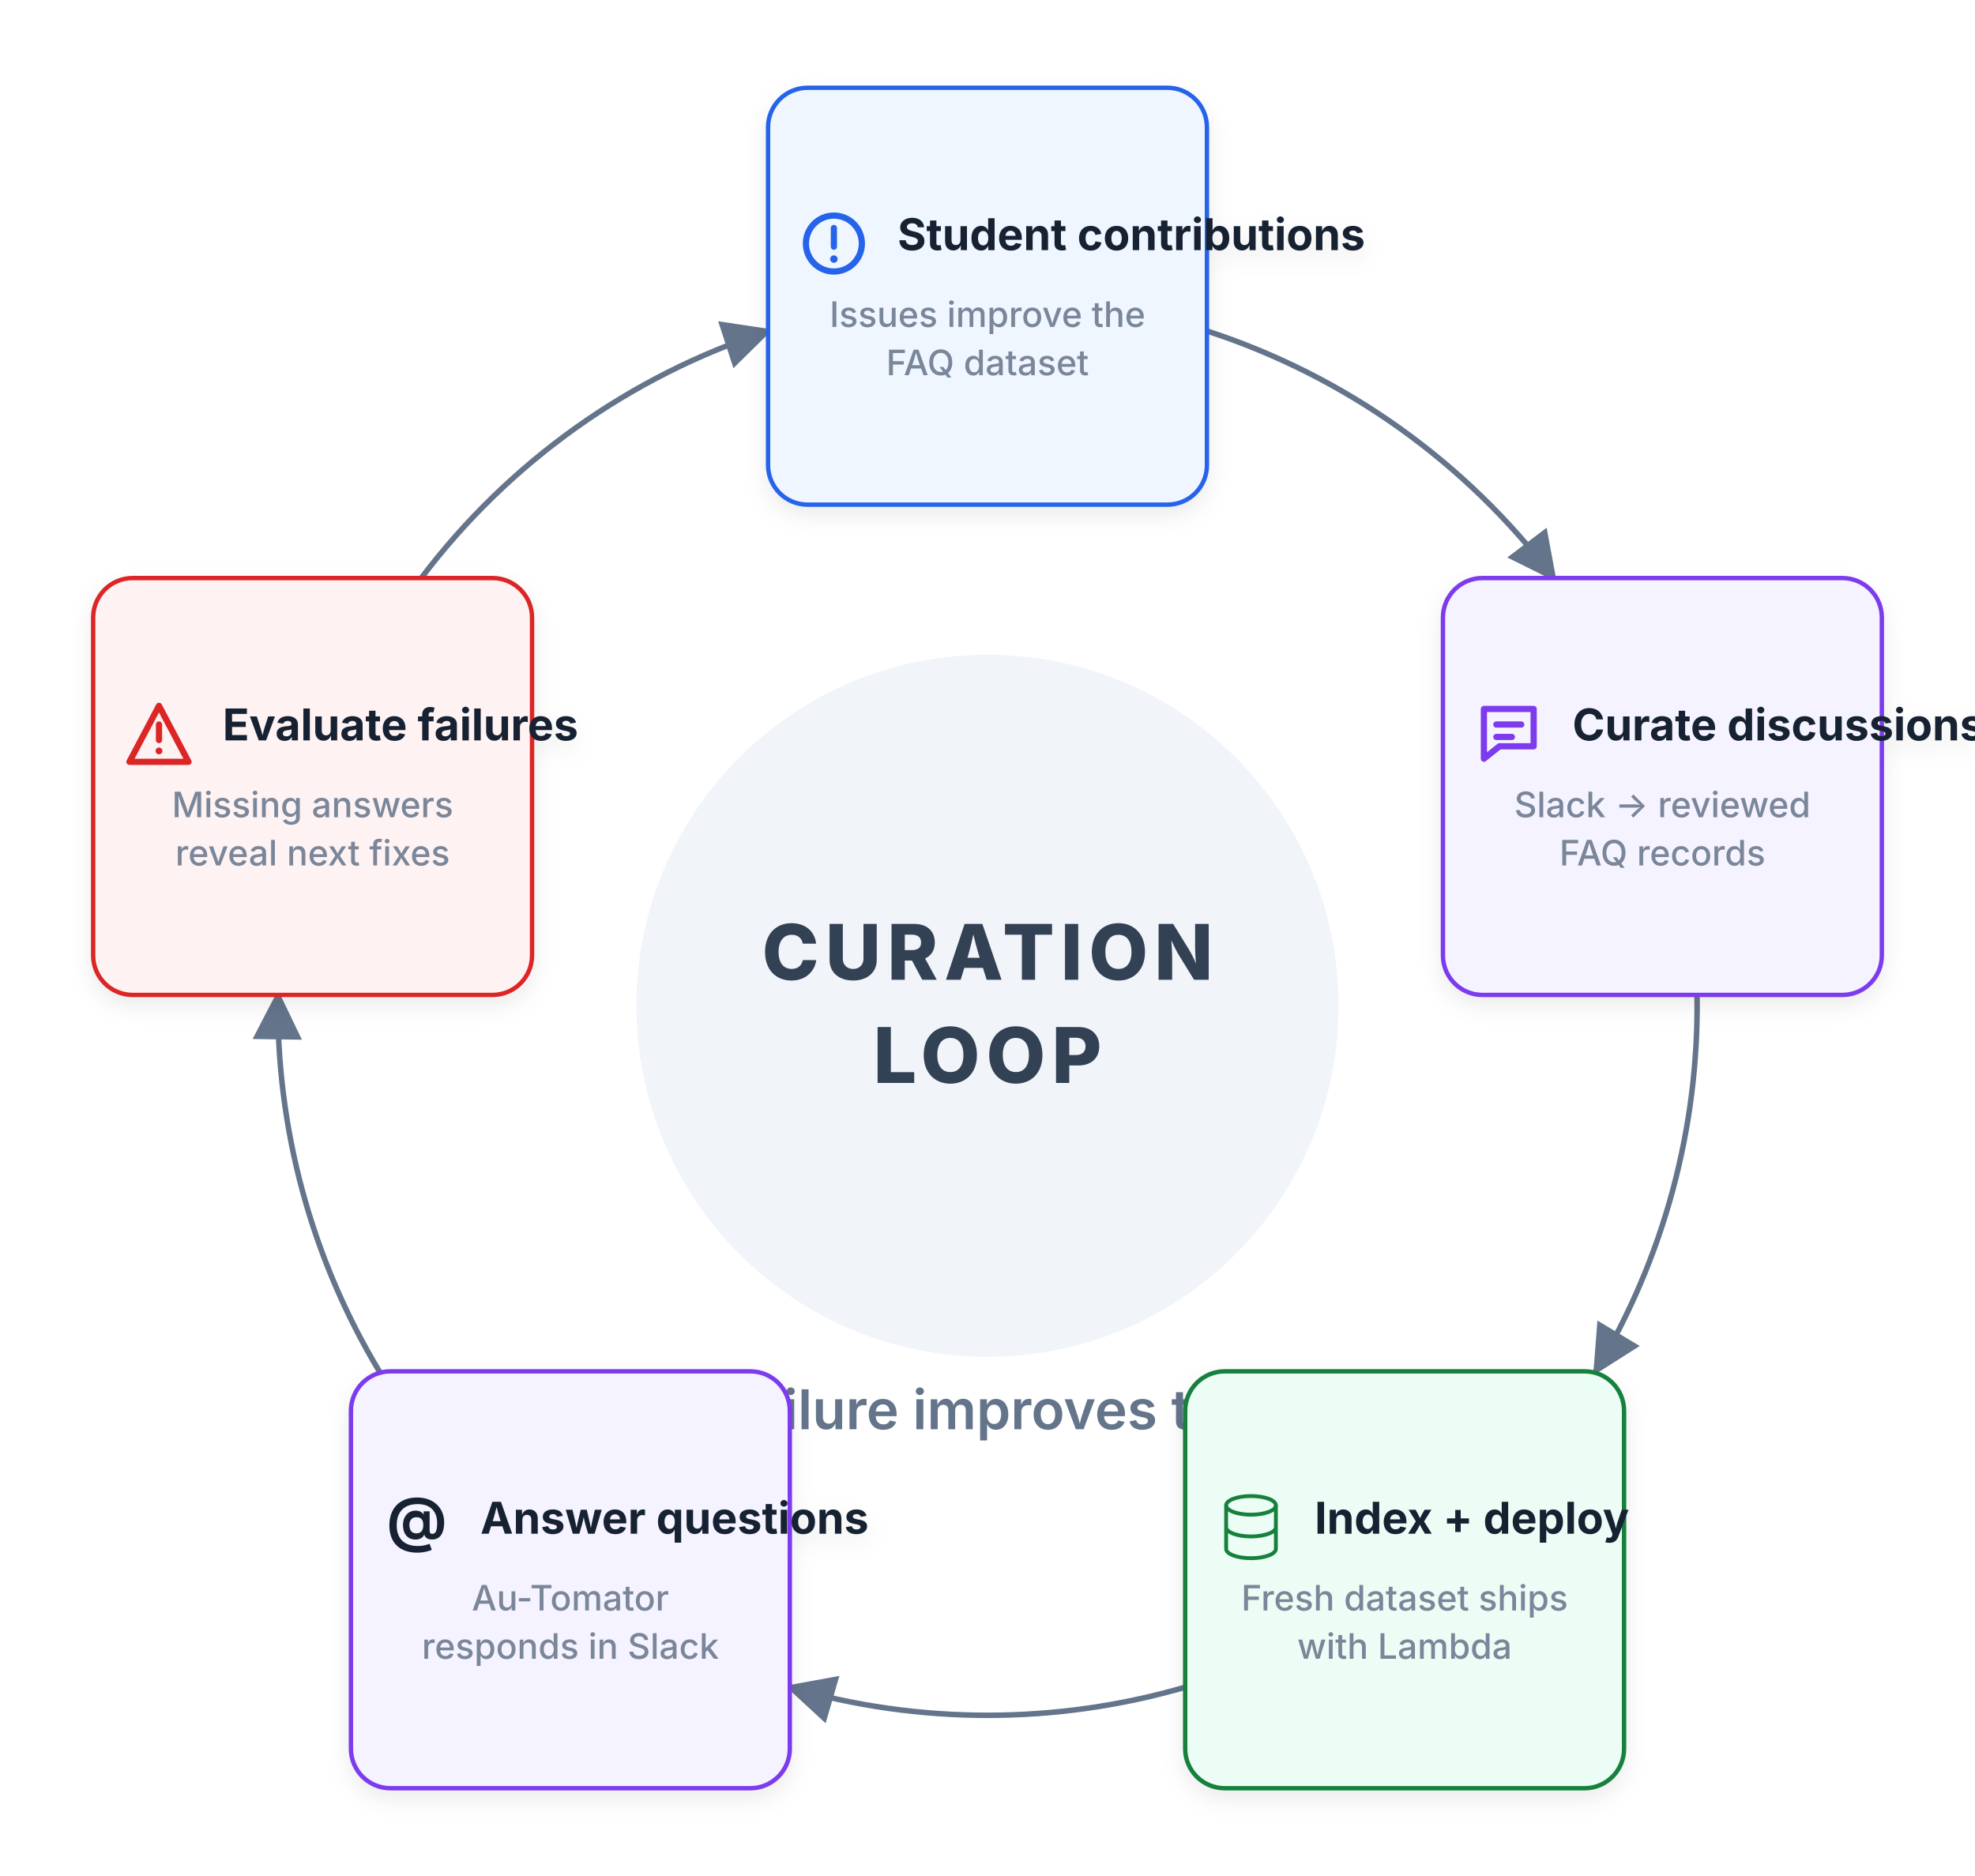
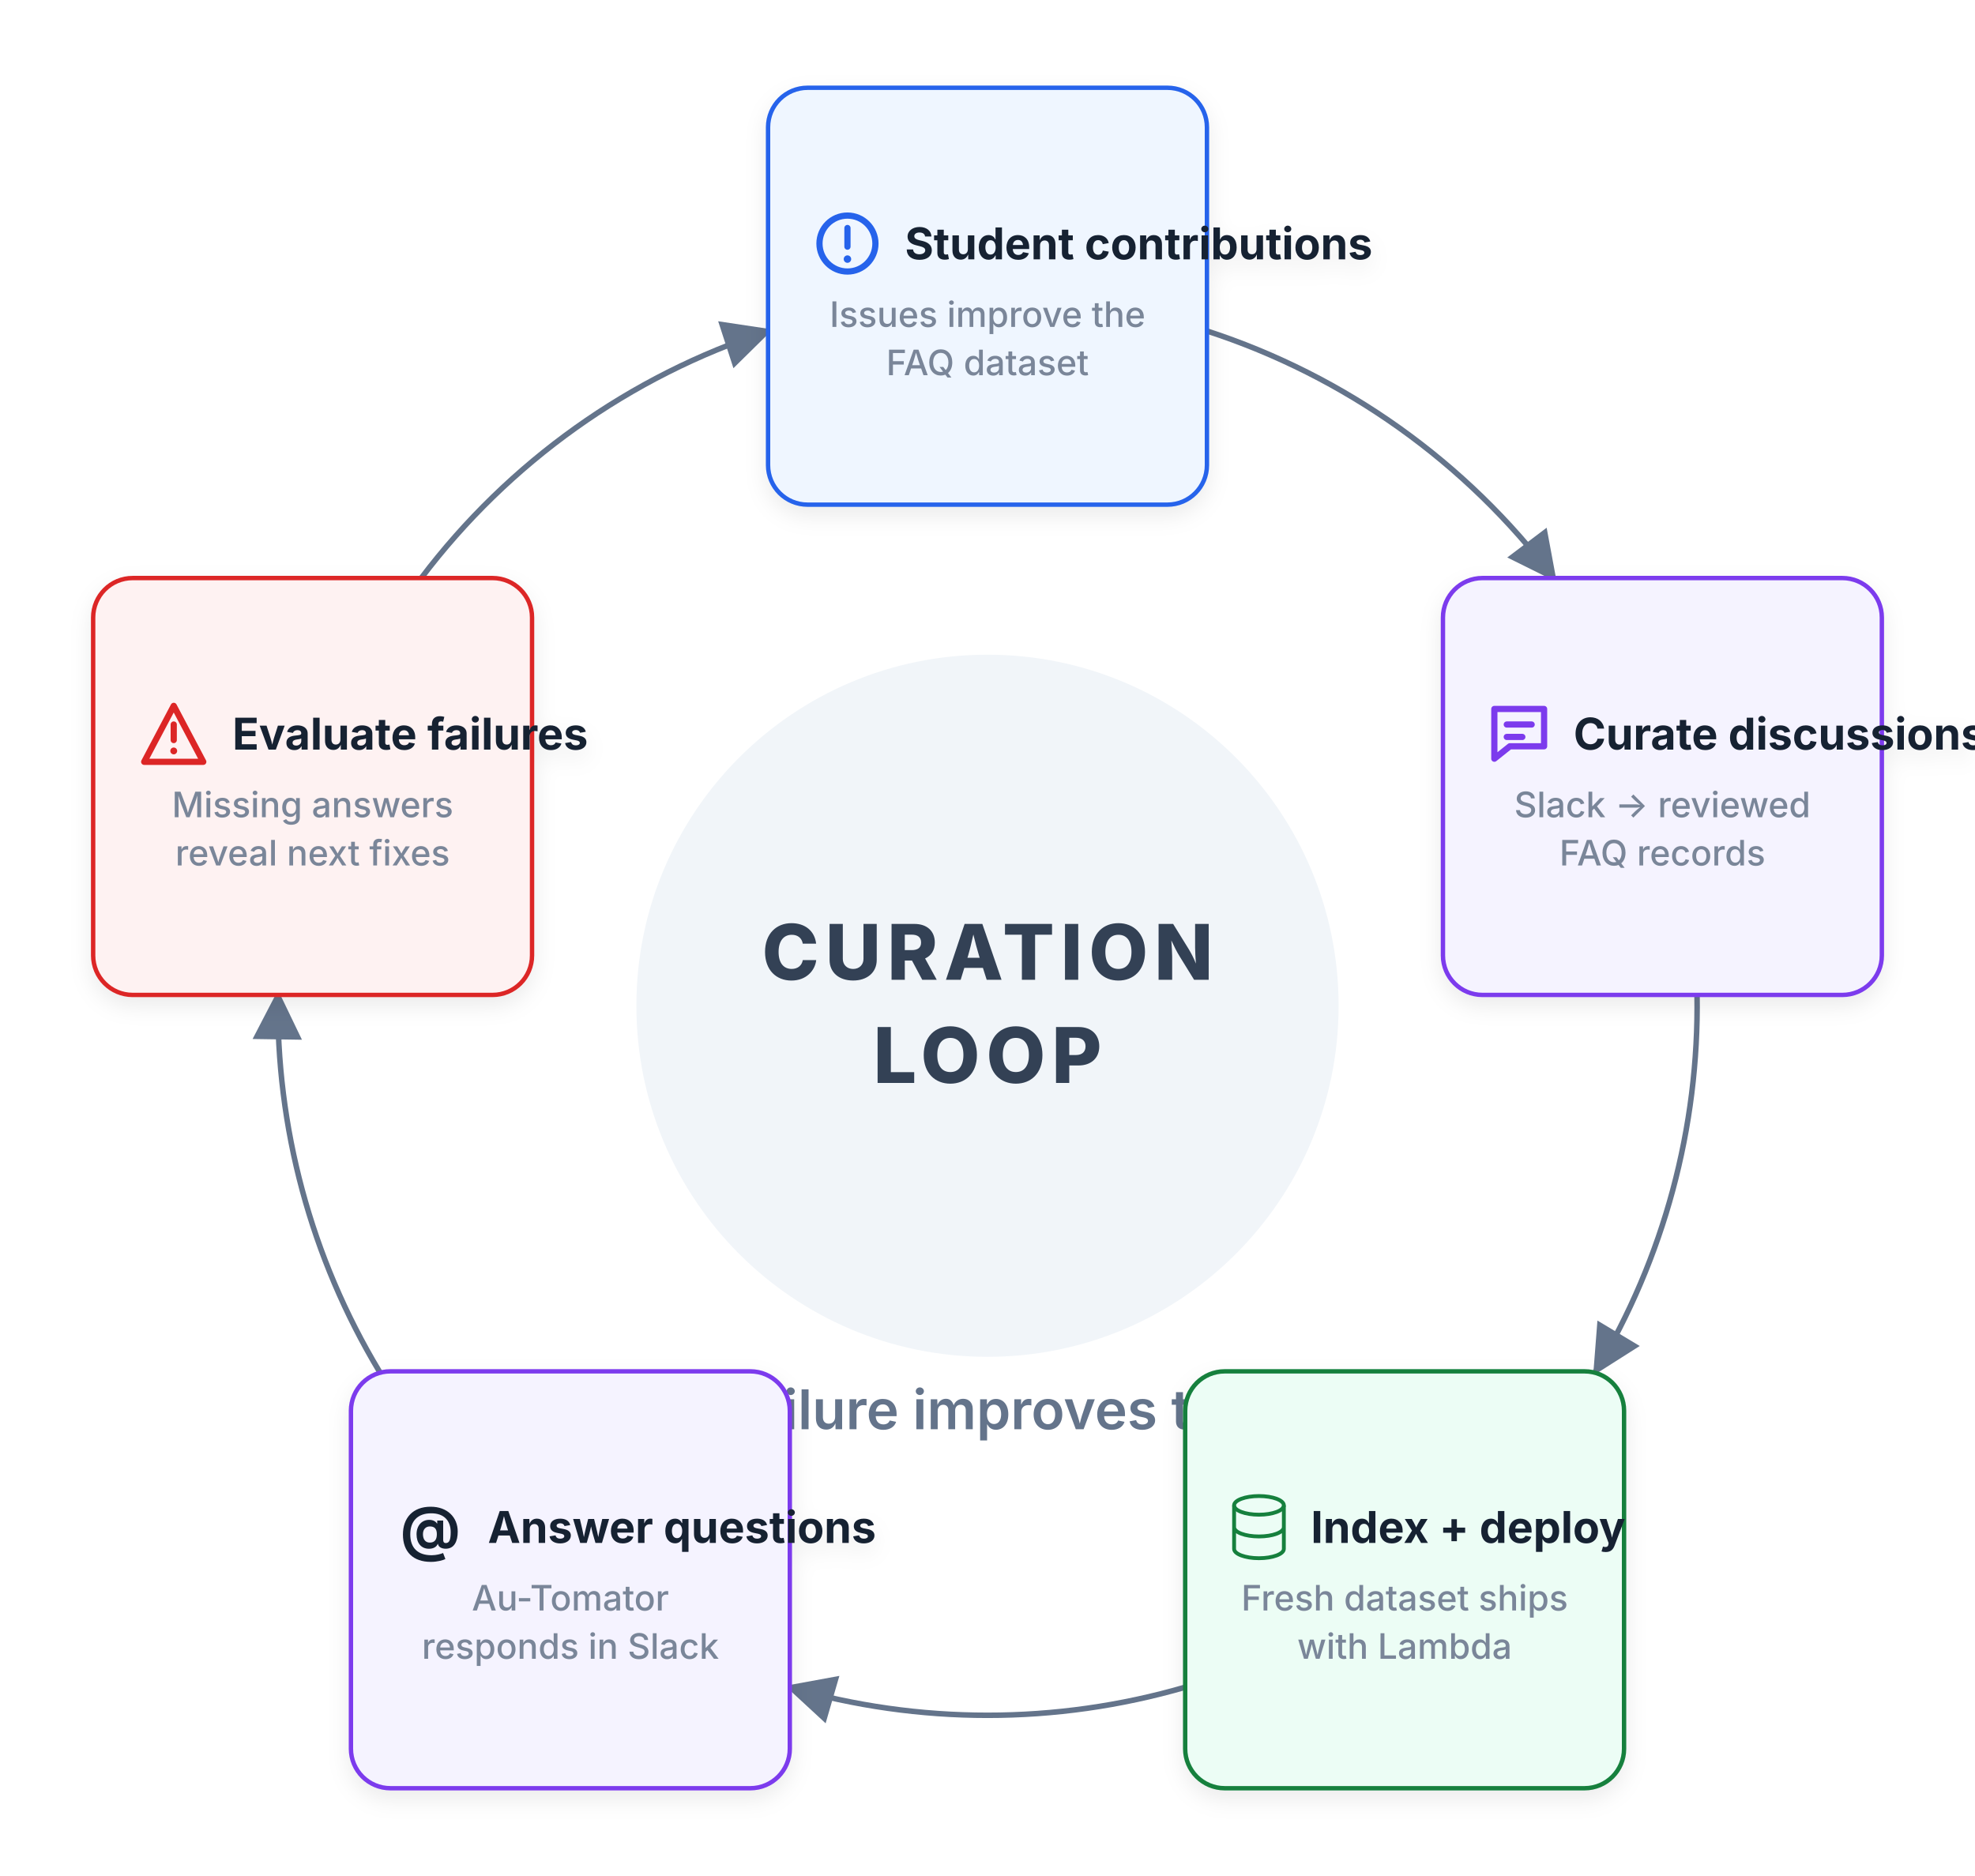
<svg xmlns="http://www.w3.org/2000/svg" width="900" height="855" viewBox="0 0 900 855" role="img" aria-labelledby="title desc">
  <defs>
    <filter id="shadow" x="-20%" y="-20%" width="140%" height="150%">
      <feDropShadow dx="0" dy="4" stdDeviation="5" flood-color="#0f172a" flood-opacity="0.08" />
    </filter>
    <marker id="arrow-purple" viewBox="0 0 10 10" refX="9" refY="5" markerWidth="9" markerHeight="9" orient="auto">
      <path d="M0 0 10 5 0 10Z" fill="#7c3aed" />
    </marker>
    <marker id="arrow-blue" viewBox="0 0 10 10" refX="9" refY="5" markerWidth="9" markerHeight="9" orient="auto">
      <path d="M0 0 10 5 0 10Z" fill="#2563eb" />
    </marker>
    <marker id="arrow-amber" viewBox="0 0 10 10" refX="9" refY="5" markerWidth="9" markerHeight="9" orient="auto">
      <path d="M0 0 10 5 0 10Z" fill="#c2410c" />
    </marker>
    <marker id="arrow-green" viewBox="0 0 10 10" refX="9" refY="5" markerWidth="9" markerHeight="9" orient="auto">
      <path d="M0 0 10 5 0 10Z" fill="#15803d" />
    </marker>
    <marker id="arrow-red" viewBox="0 0 10 10" refX="9" refY="5" markerWidth="9" markerHeight="9" orient="auto">
      <path d="M0 0 10 5 0 10Z" fill="#dc2626" />
    </marker>
    <marker id="arrow-gray" viewBox="0 0 10 10" refX="9" refY="5" markerWidth="9" markerHeight="9" orient="auto">
      <path d="M0 0 10 5 0 10Z" fill="#64748b" />
    </marker>
    <symbol id="icon-database" viewBox="0 0 24 24">
      <ellipse cx="12" cy="5" rx="8" ry="3" fill="none" stroke="currentColor" stroke-width="1.75" vector-effect="non-scaling-stroke" />
      <path d="M4 5v7c0 1.66 3.58 3 8 3s8-1.34 8-3V5M4 12v7c0 1.66 3.58 3 8 3s8-1.34 8-3v-7" fill="none" stroke="currentColor" stroke-width="1.75" vector-effect="non-scaling-stroke" />
    </symbol>
    <symbol id="icon-issue" viewBox="0 0 24 24">
      <circle cx="12" cy="12" r="9" fill="none" stroke="currentColor" stroke-width="2" />
      <path d="M12 7v6" stroke="currentColor" stroke-width="2" stroke-linecap="round" />
      <circle cx="12" cy="17" r="1.2" fill="currentColor" />
    </symbol>
    <symbol id="icon-message" viewBox="0 0 24 24">
      <path d="M4 4h16v12H9l-5 4Z" fill="none" stroke="currentColor" stroke-width="2" stroke-linecap="round" stroke-linejoin="round" />
      <path d="M8 9h8M8 13h5" fill="none" stroke="currentColor" stroke-width="2" stroke-linecap="round" />
    </symbol>
    <symbol id="icon-warning" viewBox="0 0 24 24">
      <path d="M12 3 2.5 21h19Z" fill="none" stroke="currentColor" stroke-width="2" stroke-linejoin="round" />
      <path d="M12 9v5" stroke="currentColor" stroke-width="2" stroke-linecap="round" />
      <circle cx="12" cy="17.5" r="1.1" fill="currentColor" />
    </symbol>
    <style>
      text { font-family: system-ui, -apple-system, BlinkMacSystemFont, "Segoe UI", sans-serif; fill: #172033; }
      .node rect { stroke-width: 2; }
      .node-title { font-size: 20px; font-weight: 750; text-anchor: middle; }
      .node-title.icon-copy { text-anchor: start; }
      .node-subtitle { font-size: 16px; font-weight: 500; fill: #7a8699; text-anchor: middle; }
      .eyebrow { font-size: 13px; font-weight: 750; letter-spacing: 1px; fill: #64748b; text-anchor: middle; }
      .mention-icon { font-size: 27px; font-weight: 750; text-anchor: middle; }
      .standalone-mention { font-size: 52px; font-weight: 750; text-anchor: middle; }
      .icon-node-title { font-size: 16px; font-weight: 750; text-anchor: middle; }
      .edge { fill: none; stroke-width: 2.5; stroke-linecap: round; stroke-linejoin: round; }
      .edge-label rect { stroke-width: 2; }
      .edge-label text { font-size: 14px; font-weight: 750; text-anchor: middle; dominant-baseline: central; }
      .divider { stroke: #cbd5e1; stroke-width: 2; stroke-dasharray: 6 8; stroke-linecap: round; }
      .center-annotation { fill: #f1f5f9; stroke: none; }
      .center-title { font-weight: 800; letter-spacing: 0.08em; fill: #334155; text-anchor: middle; }
      .center-detail { font-weight: 600; fill: #64748b; text-anchor: middle; }
    </style>
  </defs>
  <rect width="900" height="855" fill="#ffffff" />
  <path class="edge" d="M550 150.85A323.38 323.38 0 0 1 708.03 263.45" stroke="#64748b" marker-end="url(#arrow-gray)" />
  <path class="edge" d="M773.34 453.45A323.38 323.38 0 0 1 727.15 625" stroke="#64748b" marker-end="url(#arrow-gray)" />
  <path class="edge" d="M540.08 768.96A323.38 323.38 0 0 1 359.92 768.96" stroke="#64748b" marker-end="url(#arrow-gray)" />
  <path class="edge" d="M172.85 625A323.38 323.38 0 0 1 126.66 453.45" stroke="#64748b" marker-end="url(#arrow-gray)" />
  <path class="edge" d="M191.97 263.45A323.38 323.38 0 0 1 350 150.85" stroke="#64748b" marker-end="url(#arrow-gray)" />
  <circle class="center-annotation" cx="450" cy="458.38" r="160" />
  <text class="center-title" x="450" y="446.55" font-size="35">CURATION</text>
  <text class="center-title" x="450" y="493.55" font-size="35">LOOP</text>
  <text class="center-detail" x="450" y="651.38" font-size="25">Each failure improves the data</text>
  <g class="node node-blue" transform="translate(350 40)" filter="url(#shadow)">
    <rect width="200" height="190" rx="18" fill="#eff6ff" stroke="#2563eb" />
-     <use href="#icon-issue" x="13" y="54" width="34" height="34" color="#2563eb" />
-     <text class="node-title icon-copy" x="59" y="74" textLength="128" lengthAdjust="spacingAndGlyphs">Student contributions</text>
-     <text class="node-subtitle" x="100" y="109">Issues improve the</text>
-     <text class="node-subtitle" x="100" y="131">FAQ dataset</text>
+     <use href="#icon-issue" x="19.18" y="54" width="34" height="34" color="#2563eb" />
+     <text class="node-title icon-copy" x="62.36" y="78.2" font-size="20" textLength="115.64" lengthAdjust="spacingAndGlyphs">Student contributions</text>
+     <text class="node-subtitle" x="100" y="109" font-size="16">Issues improve the</text>
+     <text class="node-subtitle" x="100" y="131" font-size="16">FAQ dataset</text>
  </g>
  <g class="node node-purple" transform="translate(657.55 263.45)" filter="url(#shadow)">
    <rect width="200" height="190" rx="18" fill="#f5f3ff" stroke="#7c3aed" />
-     <use href="#icon-message" x="13" y="54" width="34" height="34" color="#7c3aed" />
-     <text class="node-title icon-copy" x="59" y="74" textLength="128" lengthAdjust="spacingAndGlyphs">Curate discussions</text>
-     <text class="node-subtitle" x="100" y="109">Slack → reviewed</text>
-     <text class="node-subtitle" x="100" y="131">FAQ records</text>
+     <use href="#icon-message" x="17.75" y="54" width="34" height="34" color="#7c3aed" />
+     <text class="node-title icon-copy" x="59.5" y="78.2" font-size="20" textLength="118.5" lengthAdjust="spacingAndGlyphs">Curate discussions</text>
+     <text class="node-subtitle" x="100" y="109" font-size="16">Slack → reviewed</text>
+     <text class="node-subtitle" x="100" y="131" font-size="16">FAQ records</text>
  </g>
  <g class="node node-green" transform="translate(540.08 625)" filter="url(#shadow)">
    <rect width="200" height="190" rx="18" fill="#ecfdf5" stroke="#15803d" />
-     <use href="#icon-database" x="13" y="54" width="34" height="34" color="#15803d" />
-     <text class="node-title icon-copy" x="59" y="74" textLength="128" lengthAdjust="spacingAndGlyphs">Index + deploy</text>
-     <text class="node-subtitle" x="100" y="109">Fresh dataset ships</text>
-     <text class="node-subtitle" x="100" y="131">with Lambda</text>
+     <use href="#icon-database" x="16.63" y="54" width="34" height="34" color="#15803d" />
+     <text class="node-title icon-copy" x="57.26" y="78.2" font-size="20" textLength="120.74" lengthAdjust="spacingAndGlyphs">Index + deploy</text>
+     <text class="node-subtitle" x="100" y="109" font-size="16">Fresh dataset ships</text>
+     <text class="node-subtitle" x="100" y="131" font-size="16">with Lambda</text>
  </g>
  <g class="node node-purple" transform="translate(159.92 625)" filter="url(#shadow)">
    <rect width="200" height="190" rx="18" fill="#f5f3ff" stroke="#7c3aed" />
-     <text class="mention-icon" x="30" y="77" fill="#7c3aed">@</text>
-     <text class="node-title icon-copy" x="59" y="74" textLength="128" lengthAdjust="spacingAndGlyphs">Answer questions</text>
-     <text class="node-subtitle" x="100" y="109">Au-Tomator</text>
-     <text class="node-subtitle" x="100" y="131">responds in Slack</text>
+     <text class="mention-icon" x="36.18" y="81.2" fill="#7c3aed">@</text>
+     <text class="node-title icon-copy" x="62.36" y="78.2" font-size="20" textLength="115.64" lengthAdjust="spacingAndGlyphs">Answer questions</text>
+     <text class="node-subtitle" x="100" y="109" font-size="16">Au-Tomator</text>
+     <text class="node-subtitle" x="100" y="131" font-size="16">responds in Slack</text>
  </g>
  <g class="node node-red" transform="translate(42.45 263.45)" filter="url(#shadow)">
    <rect width="200" height="190" rx="18" fill="#fef2f2" stroke="#dc2626" />
-     <use href="#icon-warning" x="13" y="54" width="34" height="34" color="#dc2626" />
-     <text class="node-title icon-copy" x="59" y="74" textLength="128" lengthAdjust="spacingAndGlyphs">Evaluate failures</text>
-     <text class="node-subtitle" x="100" y="109">Missing answers</text>
-     <text class="node-subtitle" x="100" y="131">reveal next fixes</text>
+     <use href="#icon-warning" x="19.72" y="54" width="34" height="34" color="#dc2626" />
+     <text class="node-title icon-copy" x="63.44" y="78.2" font-size="20" textLength="114.56" lengthAdjust="spacingAndGlyphs">Evaluate failures</text>
+     <text class="node-subtitle" x="100" y="109" font-size="16">Missing answers</text>
+     <text class="node-subtitle" x="100" y="131" font-size="16">reveal next fixes</text>
  </g>
</svg>
